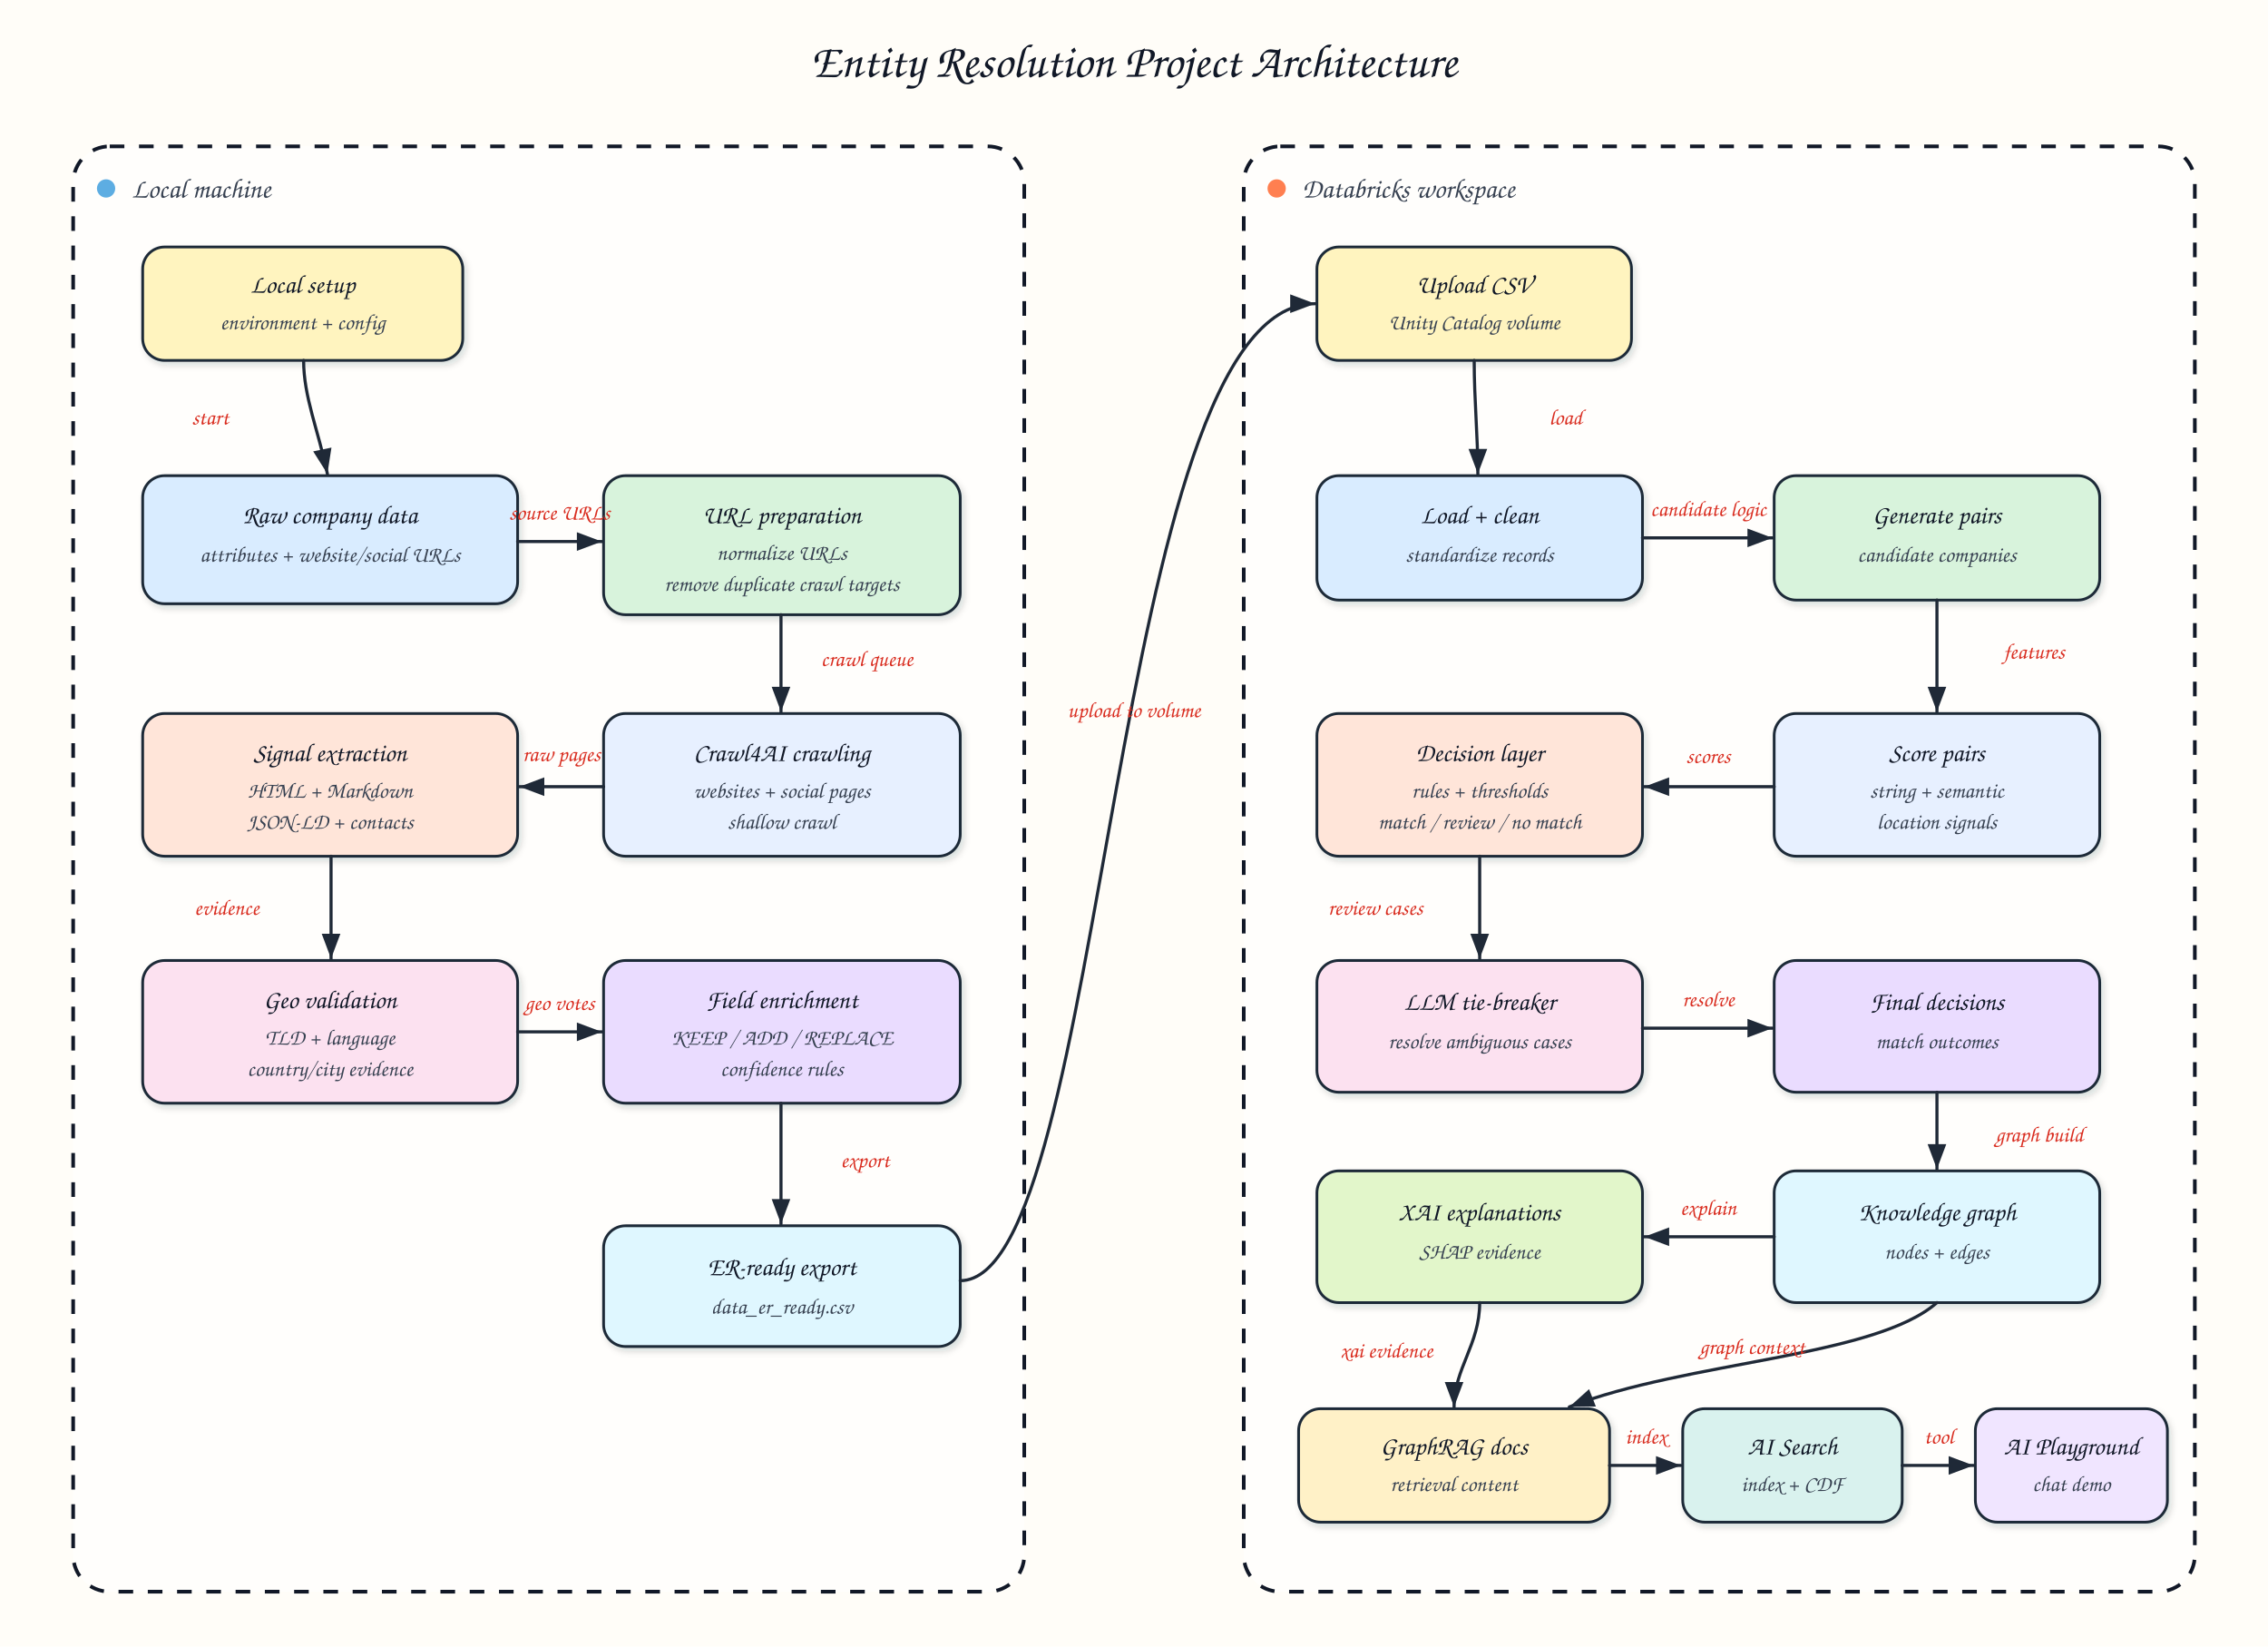
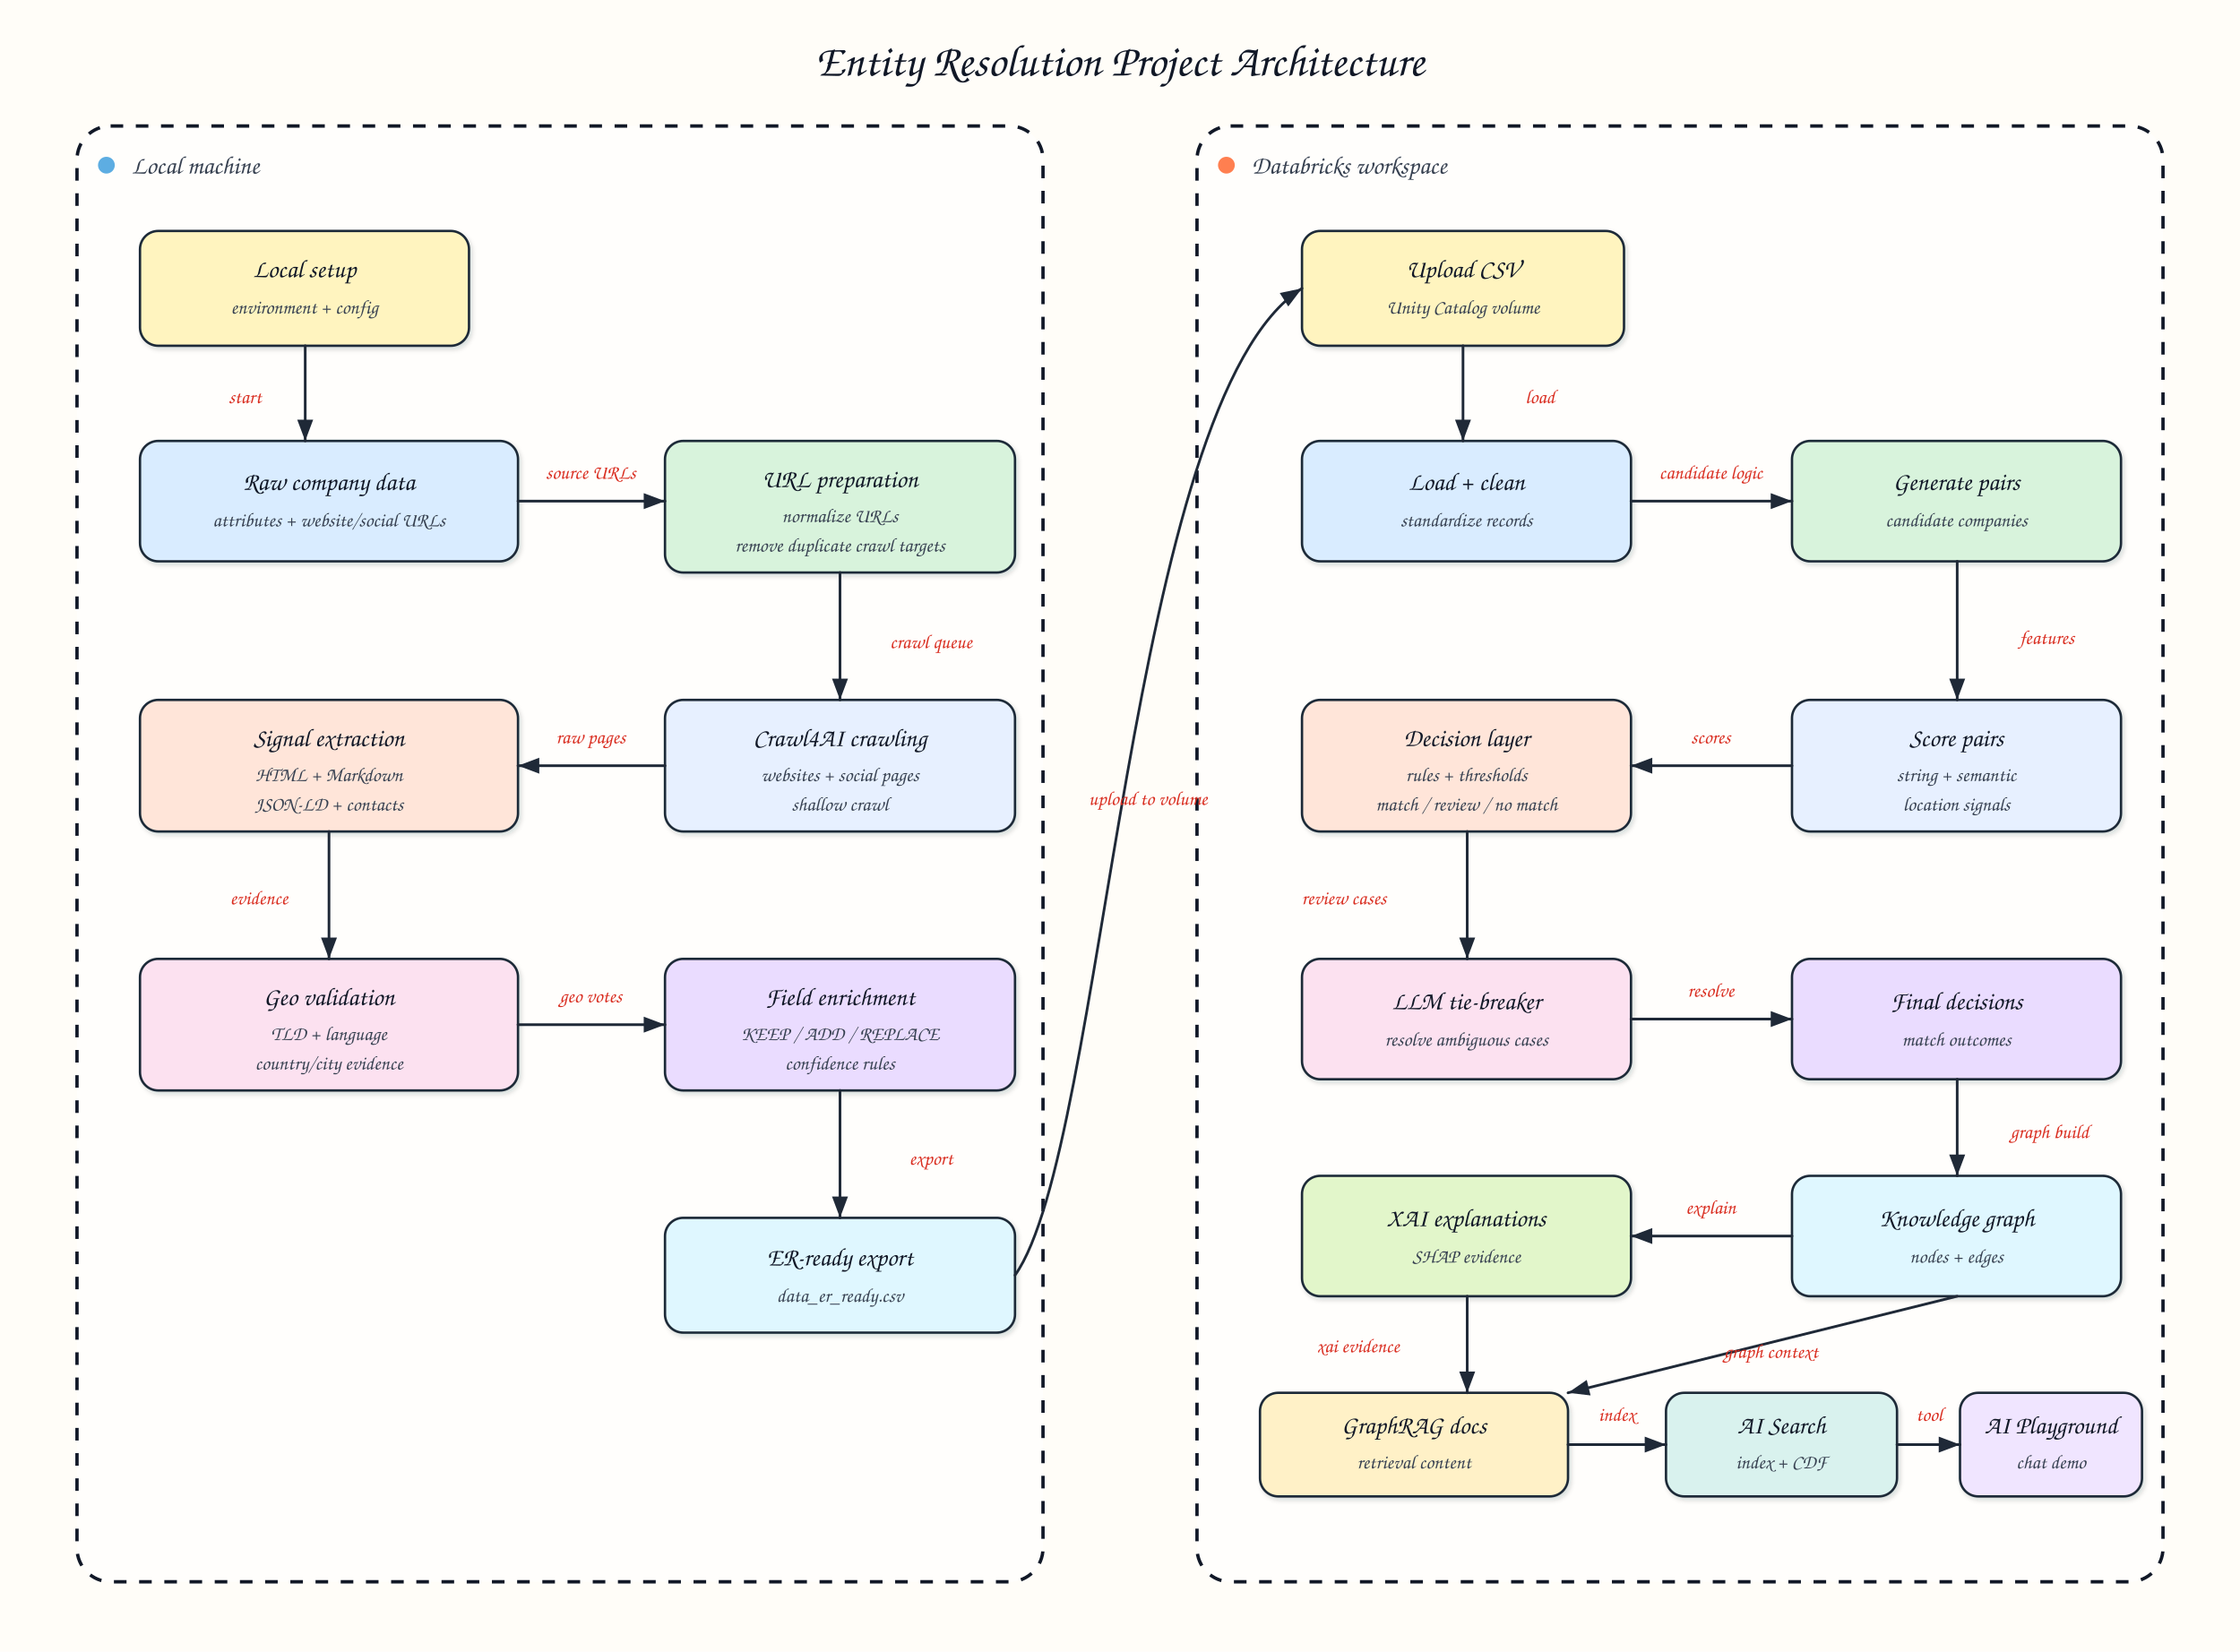
- <svg xmlns="http://www.w3.org/2000/svg" viewBox="0 0 1240 900" role="img" aria-labelledby="title desc">
+ <svg xmlns="http://www.w3.org/2000/svg" viewBox="0 0 1600 1180" role="img" aria-labelledby="title desc">
  <defs>
    <marker id="arrow" markerWidth="10" markerHeight="10" refX="8" refY="3" orient="auto" markerUnits="strokeWidth">
      <path d="M0,0 L0,6 L8,3 z" fill="#1f2937" />
    </marker>
    <filter id="softShadow" x="-10%" y="-10%" width="120%" height="130%">
      <feDropShadow dx="1.5" dy="2" stdDeviation="1.8" flood-color="#1f2937" flood-opacity="0.16" />
    </filter>
    <style>
      .page {
        fill: #fffdf8;
      }
      .title {
        font-family: "Comic Sans MS", "Segoe Print", "Bradley Hand", cursive;
-         font-size: 26px;
+         font-size: 32px;
        fill: #111827;
      }
      .frame {
-         fill: rgba(255, 255, 255, 0.6);
+         fill: rgba(255, 255, 255, 0.62);
        stroke: #111827;
-         stroke-width: 2;
-         stroke-dasharray: 8 8;
-         rx: 20;
+         stroke-width: 2.4;
+         stroke-dasharray: 9 9;
+         rx: 24;
      }
      .frame-label {
        font-family: "Comic Sans MS", "Segoe Print", "Bradley Hand", cursive;
-         font-size: 15px;
+         font-size: 18px;
        fill: #374151;
      }
      .box {
        stroke: #1f2937;
-         stroke-width: 1.5;
-         rx: 12;
+         stroke-width: 1.7;
+         rx: 13;
        filter: url(#softShadow);
      }
      .node-text {
        font-family: "Comic Sans MS", "Segoe Print", "Bradley Hand", cursive;
-         font-size: 14px;
+         font-size: 18px;
        fill: #111827;
        text-anchor: middle;
      }
      .node-subtext {
        font-family: "Comic Sans MS", "Segoe Print", "Bradley Hand", cursive;
-         font-size: 12px;
+         font-size: 14px;
        fill: #374151;
        text-anchor: middle;
      }
      .arrow {
        fill: none;
        stroke: #1f2937;
-         stroke-width: 1.7;
+         stroke-width: 1.9;
        stroke-linecap: round;
        stroke-linejoin: round;
        marker-end: url(#arrow);
      }
      .arrow-label {
        font-family: "Comic Sans MS", "Segoe Print", "Bradley Hand", cursive;
-         font-size: 12px;
+         font-size: 14px;
        fill: #d92d20;
        text-anchor: middle;
      }
-       .tiny {
-         font-family: "Comic Sans MS", "Segoe Print", "Bradley Hand", cursive;
-         font-size: 11px;
-         fill: #6b7280;
-       }
    </style>
  </defs>
-   <rect class="page" x="0" y="0" width="1240" height="900" />
-   <text class="title" x="620" y="42" text-anchor="middle">Entity Resolution Project Architecture</text>
-   <rect class="frame" x="40" y="80" width="520" height="790" />
-   <text class="frame-label" x="72" y="108">Local machine</text>
-   <circle cx="58" cy="103" r="5" fill="#5dade2" />
-   <rect class="frame" x="680" y="80" width="520" height="790" />
-   <text class="frame-label" x="712" y="108">Databricks workspace</text>
-   <circle cx="698" cy="103" r="5" fill="#ff7f50" />
-   <g>
-     <rect class="box" x="78" y="135" width="175" height="62" fill="#fff4bf" />
-     <text class="node-text" x="165.5" y="160">Local setup</text>
-     <text class="node-subtext" x="165.5" y="180">environment + config</text>
-   </g>
-   <g>
-     <rect class="box" x="78" y="260" width="205" height="70" fill="#d9ecff" />
-     <text class="node-text" x="180.5" y="286">Raw company data</text>
-     <text class="node-subtext" x="180.5" y="307">attributes + website/social URLs</text>
-   </g>
-   <g>
-     <rect class="box" x="330" y="260" width="195" height="76" fill="#d8f3dc" />
-     <text class="node-text" x="427.5" y="286">URL preparation</text>
-     <text class="node-subtext" x="427.5" y="306">normalize URLs</text>
-     <text class="node-subtext" x="427.5" y="323">remove duplicate crawl targets</text>
-   </g>
-   <g>
-     <rect class="box" x="330" y="390" width="195" height="78" fill="#e7f0ff" />
-     <text class="node-text" x="427.5" y="416">Crawl4AI crawling</text>
-     <text class="node-subtext" x="427.5" y="436">websites + social pages</text>
-     <text class="node-subtext" x="427.5" y="453">shallow crawl</text>
-   </g>
-   <g>
-     <rect class="box" x="78" y="390" width="205" height="78" fill="#ffe5d9" />
-     <text class="node-text" x="180.5" y="416">Signal extraction</text>
-     <text class="node-subtext" x="180.5" y="436">HTML + Markdown</text>
-     <text class="node-subtext" x="180.5" y="453">JSON-LD + contacts</text>
-   </g>
-   <g>
-     <rect class="box" x="78" y="525" width="205" height="78" fill="#fce1f0" />
-     <text class="node-text" x="180.5" y="551">Geo validation</text>
-     <text class="node-subtext" x="180.5" y="571">TLD + language</text>
-     <text class="node-subtext" x="180.5" y="588">country/city evidence</text>
-   </g>
-   <g>
-     <rect class="box" x="330" y="525" width="195" height="78" fill="#eadcff" />
-     <text class="node-text" x="427.5" y="551">Field enrichment</text>
-     <text class="node-subtext" x="427.5" y="571">KEEP / ADD / REPLACE</text>
-     <text class="node-subtext" x="427.5" y="588">confidence rules</text>
-   </g>
-   <g>
-     <rect class="box" x="330" y="670" width="195" height="66" fill="#dff7ff" />
-     <text class="node-text" x="427.5" y="697">ER-ready export</text>
-     <text class="node-subtext" x="427.5" y="718">data_er_ready.csv</text>
-   </g>
-   <g>
-     <rect class="box" x="720" y="135" width="172" height="62" fill="#fff4bf" />
-     <text class="node-text" x="806" y="160">Upload CSV</text>
-     <text class="node-subtext" x="806" y="180">Unity Catalog volume</text>
-   </g>
-   <g>
-     <rect class="box" x="720" y="260" width="178" height="68" fill="#d9ecff" />
-     <text class="node-text" x="809" y="286">Load + clean</text>
-     <text class="node-subtext" x="809" y="307">standardize records</text>
-   </g>
-   <g>
-     <rect class="box" x="970" y="260" width="178" height="68" fill="#d8f3dc" />
-     <text class="node-text" x="1059" y="286">Generate pairs</text>
-     <text class="node-subtext" x="1059" y="307">candidate companies</text>
-   </g>
-   <g>
-     <rect class="box" x="970" y="390" width="178" height="78" fill="#e7f0ff" />
-     <text class="node-text" x="1059" y="416">Score pairs</text>
-     <text class="node-subtext" x="1059" y="436">string + semantic</text>
-     <text class="node-subtext" x="1059" y="453">location signals</text>
-   </g>
-   <g>
-     <rect class="box" x="720" y="390" width="178" height="78" fill="#ffe5d9" />
-     <text class="node-text" x="809" y="416">Decision layer</text>
-     <text class="node-subtext" x="809" y="436">rules + thresholds</text>
-     <text class="node-subtext" x="809" y="453">match / review / no match</text>
-   </g>
-   <g>
-     <rect class="box" x="720" y="525" width="178" height="72" fill="#fce1f0" />
-     <text class="node-text" x="809" y="552">LLM tie-breaker</text>
-     <text class="node-subtext" x="809" y="573">resolve ambiguous cases</text>
-   </g>
-   <g>
-     <rect class="box" x="970" y="525" width="178" height="72" fill="#eadcff" />
-     <text class="node-text" x="1059" y="552">Final decisions</text>
-     <text class="node-subtext" x="1059" y="573">match outcomes</text>
-   </g>
-   <g>
-     <rect class="box" x="970" y="640" width="178" height="72" fill="#dff7ff" />
-     <text class="node-text" x="1059" y="667">Knowledge graph</text>
-     <text class="node-subtext" x="1059" y="688">nodes + edges</text>
-   </g>
-   <g>
-     <rect class="box" x="720" y="640" width="178" height="72" fill="#e2f6ca" />
-     <text class="node-text" x="809" y="667">XAI explanations</text>
-     <text class="node-subtext" x="809" y="688">SHAP evidence</text>
-   </g>
-   <g>
-     <rect class="box" x="710" y="770" width="170" height="62" fill="#fff1c7" />
-     <text class="node-text" x="795" y="795">GraphRAG docs</text>
-     <text class="node-subtext" x="795" y="815">retrieval content</text>
-   </g>
-   <g>
-     <rect class="box" x="920" y="770" width="120" height="62" fill="#d9f2ee" />
-     <text class="node-text" x="980" y="795">AI Search</text>
-     <text class="node-subtext" x="980" y="815">index + CDF</text>
-   </g>
-   <g>
-     <rect class="box" x="1080" y="770" width="105" height="62" fill="#f0e5ff" />
-     <text class="node-text" x="1132.5" y="795">AI Playground</text>
-     <text class="node-subtext" x="1132.5" y="815">chat demo</text>
-   </g>
-   <path class="arrow" d="M166 197 C166 217 174 235 179 259" />
-   <text class="arrow-label" x="115" y="232">start</text>
-   <path class="arrow" d="M283 296 C301 296 313 296 329 296" />
-   <text class="arrow-label" x="306" y="284">source URLs</text>
-   <path class="arrow" d="M427 336 C427 354 427 369 427 389" />
-   <text class="arrow-label" x="474" y="364">crawl queue</text>
-   <path class="arrow" d="M330 430 C310 430 300 430 284 430" />
-   <text class="arrow-label" x="307" y="416">raw pages</text>
-   <path class="arrow" d="M181 468 C181 491 181 506 181 524" />
-   <text class="arrow-label" x="124" y="500">evidence</text>
-   <path class="arrow" d="M283 564 C302 564 313 564 329 564" />
-   <text class="arrow-label" x="306" y="552">geo votes</text>
-   <path class="arrow" d="M427 603 C427 626 427 647 427 669" />
-   <text class="arrow-label" x="473" y="638">export</text>
-   <path class="arrow" d="M525 700 C606 700 606 166 719 166" />
-   <text class="arrow-label" x="620" y="392">upload to volume</text>
-   <path class="arrow" d="M806 197 C806 219 808 238 808 259" />
-   <text class="arrow-label" x="856" y="232">load</text>
-   <path class="arrow" d="M898 294 C923 294 944 294 969 294" />
-   <text class="arrow-label" x="934" y="282">candidate logic</text>
-   <path class="arrow" d="M1059 328 C1059 350 1059 369 1059 389" />
-   <text class="arrow-label" x="1112" y="360">features</text>
-   <path class="arrow" d="M970 430 C946 430 922 430 899 430" />
-   <text class="arrow-label" x="934" y="417">scores</text>
-   <path class="arrow" d="M809 468 C809 490 809 506 809 524" />
-   <text class="arrow-label" x="752" y="500">review cases</text>
-   <path class="arrow" d="M898 562 C922 562 945 562 969 562" />
-   <text class="arrow-label" x="934" y="550">resolve</text>
-   <path class="arrow" d="M1059 597 C1059 613 1059 624 1059 639" />
-   <text class="arrow-label" x="1115" y="624">graph build</text>
-   <path class="arrow" d="M970 676 C944 676 922 676 899 676" />
-   <text class="arrow-label" x="934" y="664">explain</text>
-   <path class="arrow" d="M809 712 C809 735 795 748 795 769" />
-   <text class="arrow-label" x="758" y="742">xai evidence</text>
-   <path class="arrow" d="M1059 712 C1025 742 922 744 858 769" />
-   <text class="arrow-label" x="958" y="740">graph context</text>
-   <path class="arrow" d="M880 801 C894 801 906 801 919 801" />
-   <text class="arrow-label" x="900" y="789">index</text>
-   <path class="arrow" d="M1040 801 C1054 801 1067 801 1079 801" />
-   <text class="arrow-label" x="1060" y="789">tool</text>
+   <rect class="page" x="0" y="0" width="1600" height="1180" />
+   <text class="title" x="800" y="54" text-anchor="middle">Entity Resolution Project Architecture</text>
+   <rect class="frame" x="55" y="90" width="690" height="1040" />
+   <text class="frame-label" x="94" y="124">Local machine</text>
+   <circle cx="76" cy="118" r="6" fill="#5dade2" />
+   <rect class="frame" x="855" y="90" width="690" height="1040" />
+   <text class="frame-label" x="894" y="124">Databricks workspace</text>
+   <circle cx="876" cy="118" r="6" fill="#ff7f50" />
+   <g>
+     <rect class="box" x="100" y="165" width="235" height="82" fill="#fff4bf" />
+     <text class="node-text" x="217.5" y="198">Local setup</text>
+     <text class="node-subtext" x="217.5" y="224">environment + config</text>
+   </g>
+   <g>
+     <rect class="box" x="100" y="315" width="270" height="86" fill="#d9ecff" />
+     <text class="node-text" x="235" y="350">Raw company data</text>
+     <text class="node-subtext" x="235" y="376">attributes + website/social URLs</text>
+   </g>
+   <g>
+     <rect class="box" x="475" y="315" width="250" height="94" fill="#d8f3dc" />
+     <text class="node-text" x="600" y="348">URL preparation</text>
+     <text class="node-subtext" x="600" y="373">normalize URLs</text>
+     <text class="node-subtext" x="600" y="394">remove duplicate crawl targets</text>
+   </g>
+   <g>
+     <rect class="box" x="475" y="500" width="250" height="94" fill="#e7f0ff" />
+     <text class="node-text" x="600" y="533">Crawl4AI crawling</text>
+     <text class="node-subtext" x="600" y="558">websites + social pages</text>
+     <text class="node-subtext" x="600" y="579">shallow crawl</text>
+   </g>
+   <g>
+     <rect class="box" x="100" y="500" width="270" height="94" fill="#ffe5d9" />
+     <text class="node-text" x="235" y="533">Signal extraction</text>
+     <text class="node-subtext" x="235" y="558">HTML + Markdown</text>
+     <text class="node-subtext" x="235" y="579">JSON-LD + contacts</text>
+   </g>
+   <g>
+     <rect class="box" x="100" y="685" width="270" height="94" fill="#fce1f0" />
+     <text class="node-text" x="235" y="718">Geo validation</text>
+     <text class="node-subtext" x="235" y="743">TLD + language</text>
+     <text class="node-subtext" x="235" y="764">country/city evidence</text>
+   </g>
+   <g>
+     <rect class="box" x="475" y="685" width="250" height="94" fill="#eadcff" />
+     <text class="node-text" x="600" y="718">Field enrichment</text>
+     <text class="node-subtext" x="600" y="743">KEEP / ADD / REPLACE</text>
+     <text class="node-subtext" x="600" y="764">confidence rules</text>
+   </g>
+   <g>
+     <rect class="box" x="475" y="870" width="250" height="82" fill="#dff7ff" />
+     <text class="node-text" x="600" y="904">ER-ready export</text>
+     <text class="node-subtext" x="600" y="930">data_er_ready.csv</text>
+   </g>
+   <g>
+     <rect class="box" x="930" y="165" width="230" height="82" fill="#fff4bf" />
+     <text class="node-text" x="1045" y="198">Upload CSV</text>
+     <text class="node-subtext" x="1045" y="224">Unity Catalog volume</text>
+   </g>
+   <g>
+     <rect class="box" x="930" y="315" width="235" height="86" fill="#d9ecff" />
+     <text class="node-text" x="1047.5" y="350">Load + clean</text>
+     <text class="node-subtext" x="1047.5" y="376">standardize records</text>
+   </g>
+   <g>
+     <rect class="box" x="1280" y="315" width="235" height="86" fill="#d8f3dc" />
+     <text class="node-text" x="1397.5" y="350">Generate pairs</text>
+     <text class="node-subtext" x="1397.5" y="376">candidate companies</text>
+   </g>
+   <g>
+     <rect class="box" x="1280" y="500" width="235" height="94" fill="#e7f0ff" />
+     <text class="node-text" x="1397.5" y="533">Score pairs</text>
+     <text class="node-subtext" x="1397.5" y="558">string + semantic</text>
+     <text class="node-subtext" x="1397.5" y="579">location signals</text>
+   </g>
+   <g>
+     <rect class="box" x="930" y="500" width="235" height="94" fill="#ffe5d9" />
+     <text class="node-text" x="1047.5" y="533">Decision layer</text>
+     <text class="node-subtext" x="1047.5" y="558">rules + thresholds</text>
+     <text class="node-subtext" x="1047.5" y="579">match / review / no match</text>
+   </g>
+   <g>
+     <rect class="box" x="930" y="685" width="235" height="86" fill="#fce1f0" />
+     <text class="node-text" x="1047.5" y="721">LLM tie-breaker</text>
+     <text class="node-subtext" x="1047.5" y="747">resolve ambiguous cases</text>
+   </g>
+   <g>
+     <rect class="box" x="1280" y="685" width="235" height="86" fill="#eadcff" />
+     <text class="node-text" x="1397.5" y="721">Final decisions</text>
+     <text class="node-subtext" x="1397.5" y="747">match outcomes</text>
+   </g>
+   <g>
+     <rect class="box" x="1280" y="840" width="235" height="86" fill="#dff7ff" />
+     <text class="node-text" x="1397.5" y="876">Knowledge graph</text>
+     <text class="node-subtext" x="1397.5" y="902">nodes + edges</text>
+   </g>
+   <g>
+     <rect class="box" x="930" y="840" width="235" height="86" fill="#e2f6ca" />
+     <text class="node-text" x="1047.5" y="876">XAI explanations</text>
+     <text class="node-subtext" x="1047.5" y="902">SHAP evidence</text>
+   </g>
+   <g>
+     <rect class="box" x="900" y="995" width="220" height="74" fill="#fff1c7" />
+     <text class="node-text" x="1010" y="1024">GraphRAG docs</text>
+     <text class="node-subtext" x="1010" y="1049">retrieval content</text>
+   </g>
+   <g>
+     <rect class="box" x="1190" y="995" width="165" height="74" fill="#d9f2ee" />
+     <text class="node-text" x="1272.5" y="1024">AI Search</text>
+     <text class="node-subtext" x="1272.5" y="1049">index + CDF</text>
+   </g>
+   <g>
+     <rect class="box" x="1400" y="995" width="130" height="74" fill="#f0e5ff" />
+     <text class="node-text" x="1465" y="1024">AI Playground</text>
+     <text class="node-subtext" x="1465" y="1049">chat demo</text>
+   </g>
+   <path class="arrow" d="M218 247 L218 315" />
+   <text class="arrow-label" x="175" y="288">start</text>
+   <path class="arrow" d="M370 358 L475 358" />
+   <text class="arrow-label" x="422" y="342">source URLs</text>
+   <path class="arrow" d="M600 409 L600 500" />
+   <text class="arrow-label" x="665" y="463">crawl queue</text>
+   <path class="arrow" d="M475 547 L370 547" />
+   <text class="arrow-label" x="422" y="531">raw pages</text>
+   <path class="arrow" d="M235 594 L235 685" />
+   <text class="arrow-label" x="185" y="646">evidence</text>
+   <path class="arrow" d="M370 732 L475 732" />
+   <text class="arrow-label" x="422" y="716">geo votes</text>
+   <path class="arrow" d="M600 779 L600 870" />
+   <text class="arrow-label" x="665" y="832">export</text>
+   <path class="arrow" d="M725 911 C790 820 805 285 930 206" />
+   <text class="arrow-label" x="820" y="575">upload to volume</text>
+   <path class="arrow" d="M1045 247 L1045 315" />
+   <text class="arrow-label" x="1100" y="288">load</text>
+   <path class="arrow" d="M1165 358 L1280 358" />
+   <text class="arrow-label" x="1222" y="342">candidate logic</text>
+   <path class="arrow" d="M1398 401 L1398 500" />
+   <text class="arrow-label" x="1462" y="460">features</text>
+   <path class="arrow" d="M1280 547 L1165 547" />
+   <text class="arrow-label" x="1222" y="531">scores</text>
+   <path class="arrow" d="M1048 594 L1048 685" />
+   <text class="arrow-label" x="960" y="646">review cases</text>
+   <path class="arrow" d="M1165 728 L1280 728" />
+   <text class="arrow-label" x="1222" y="712">resolve</text>
+   <path class="arrow" d="M1398 771 L1398 840" />
+   <text class="arrow-label" x="1464" y="813">graph build</text>
+   <path class="arrow" d="M1280 883 L1165 883" />
+   <text class="arrow-label" x="1222" y="867">explain</text>
+   <path class="arrow" d="M1048 926 L1048 995" />
+   <text class="arrow-label" x="970" y="966">xai evidence</text>
+   <path class="arrow" d="M1398 926 L1120 995" />
+   <text class="arrow-label" x="1265" y="970">graph context</text>
+   <path class="arrow" d="M1120 1032 L1190 1032" />
+   <text class="arrow-label" x="1155" y="1015">index</text>
+   <path class="arrow" d="M1355 1032 L1400 1032" />
+   <text class="arrow-label" x="1378" y="1015">tool</text>
</svg>
